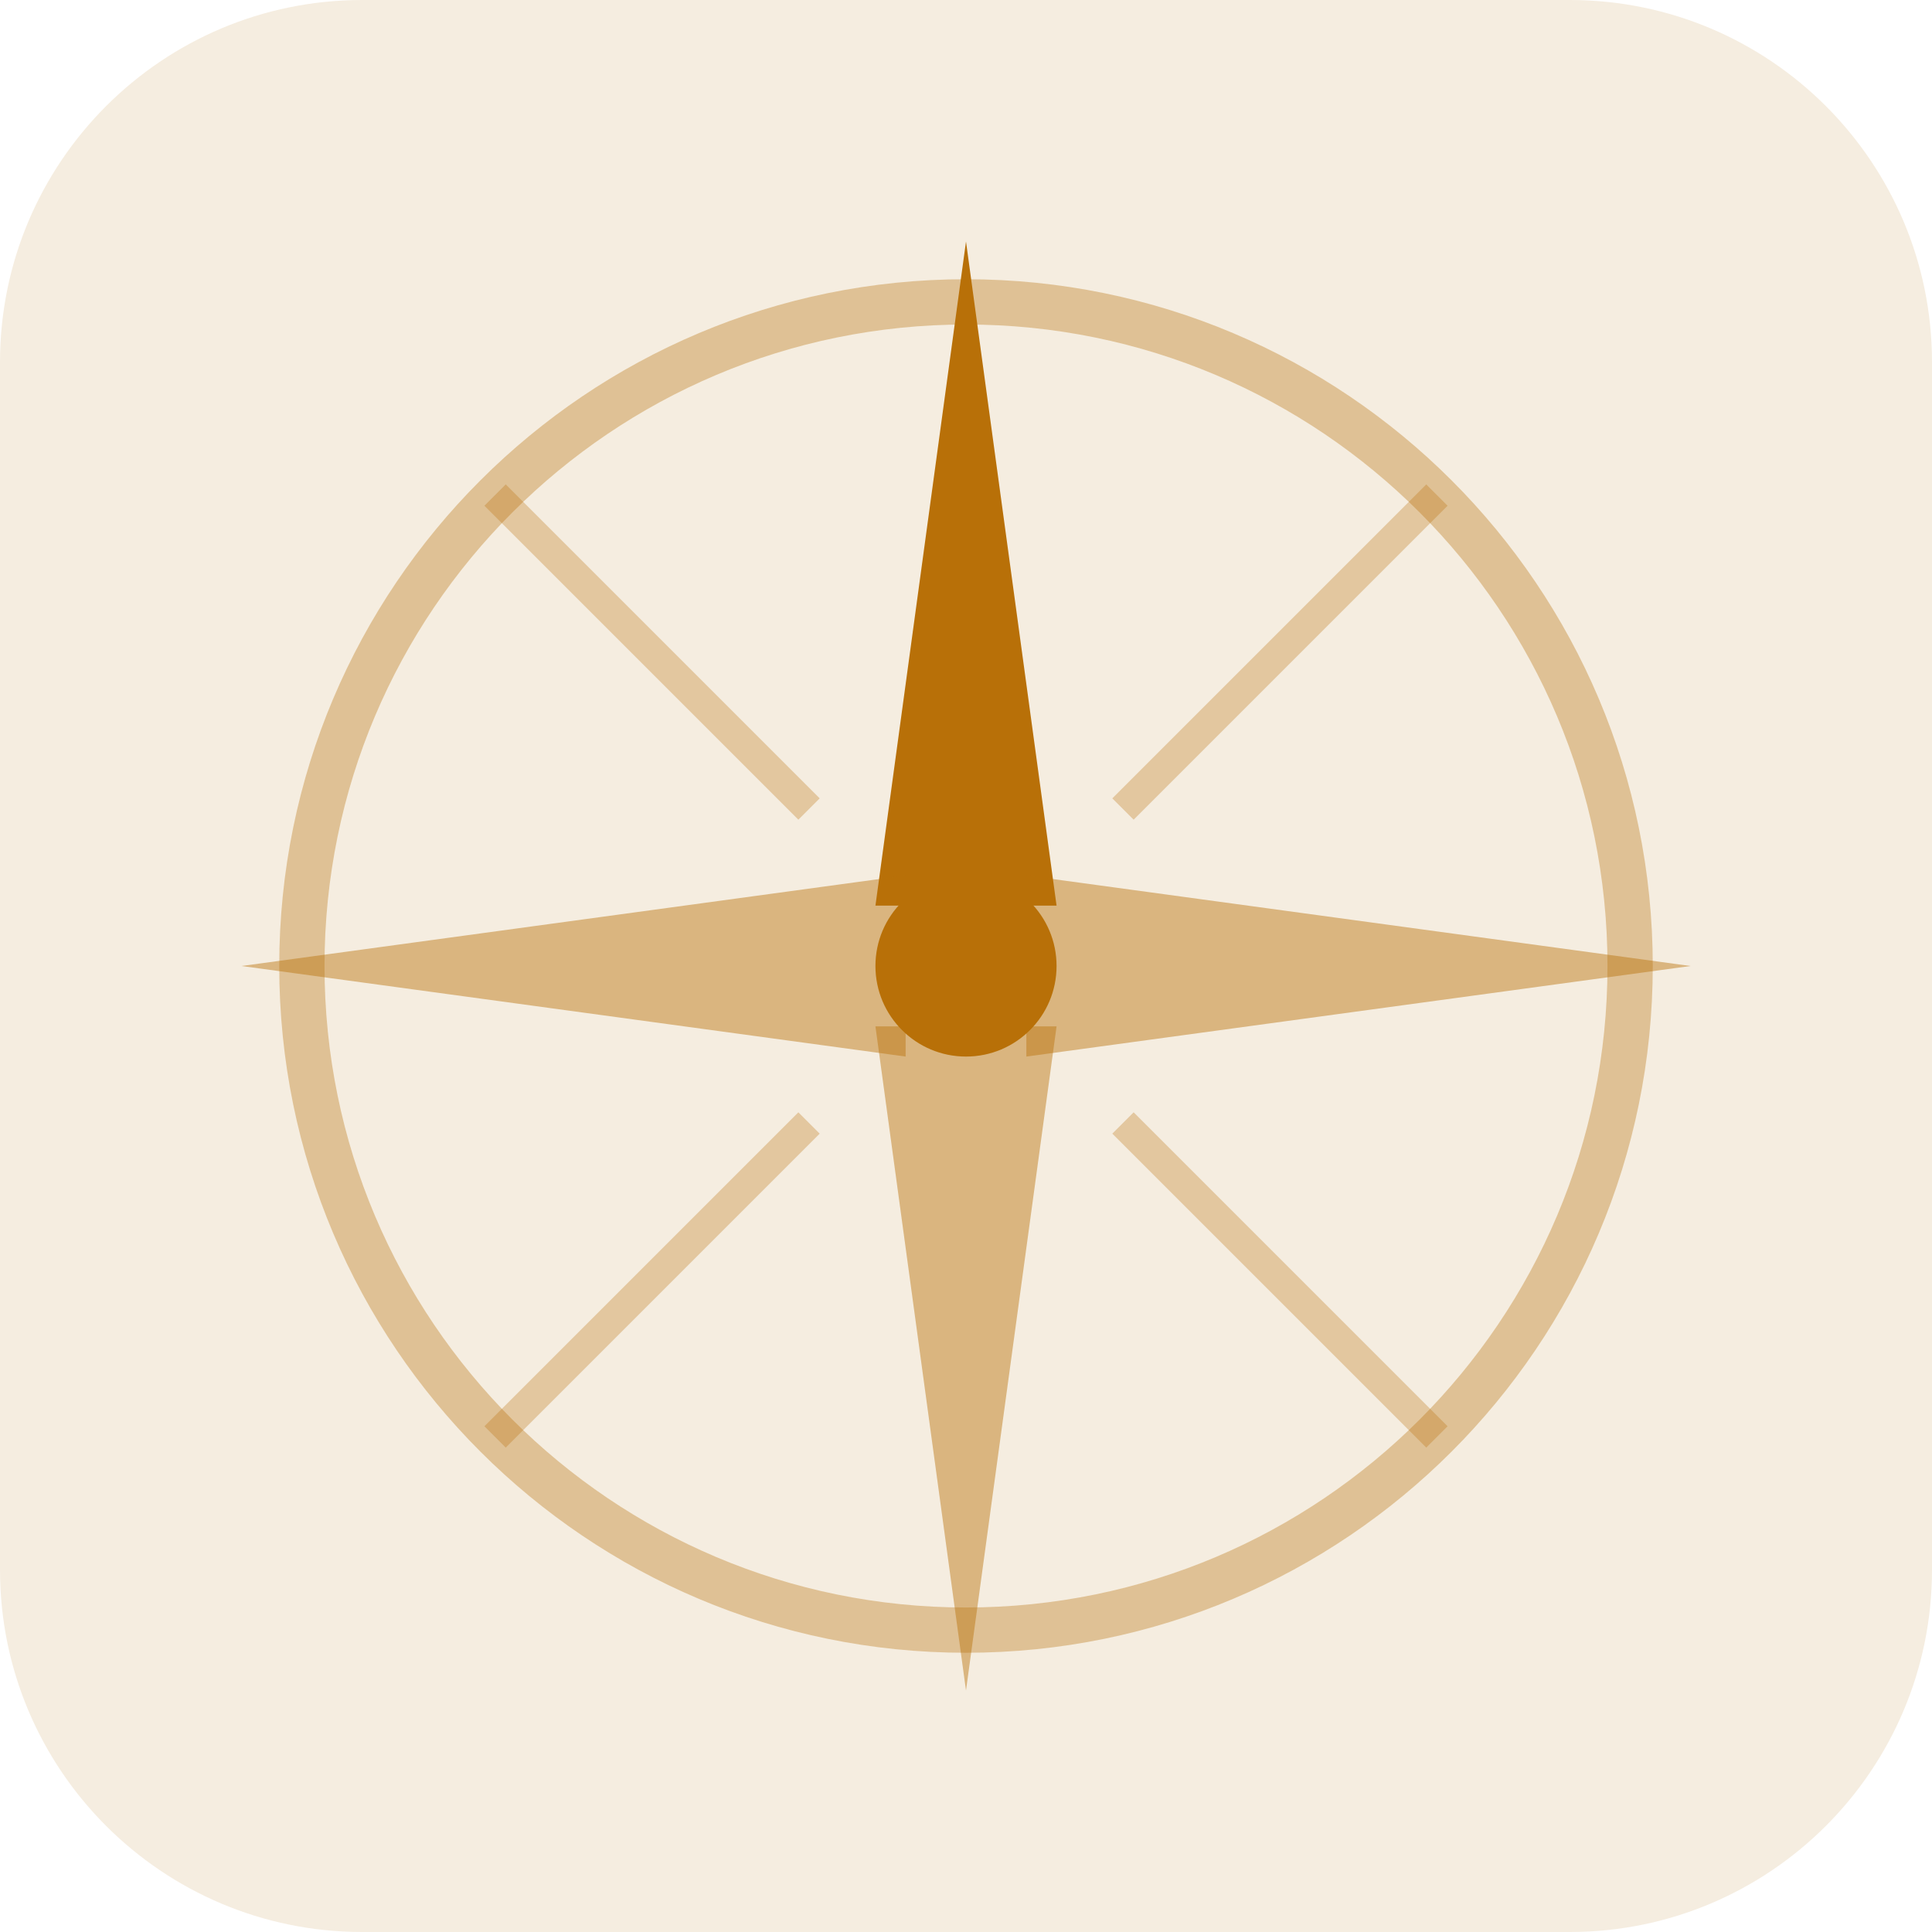
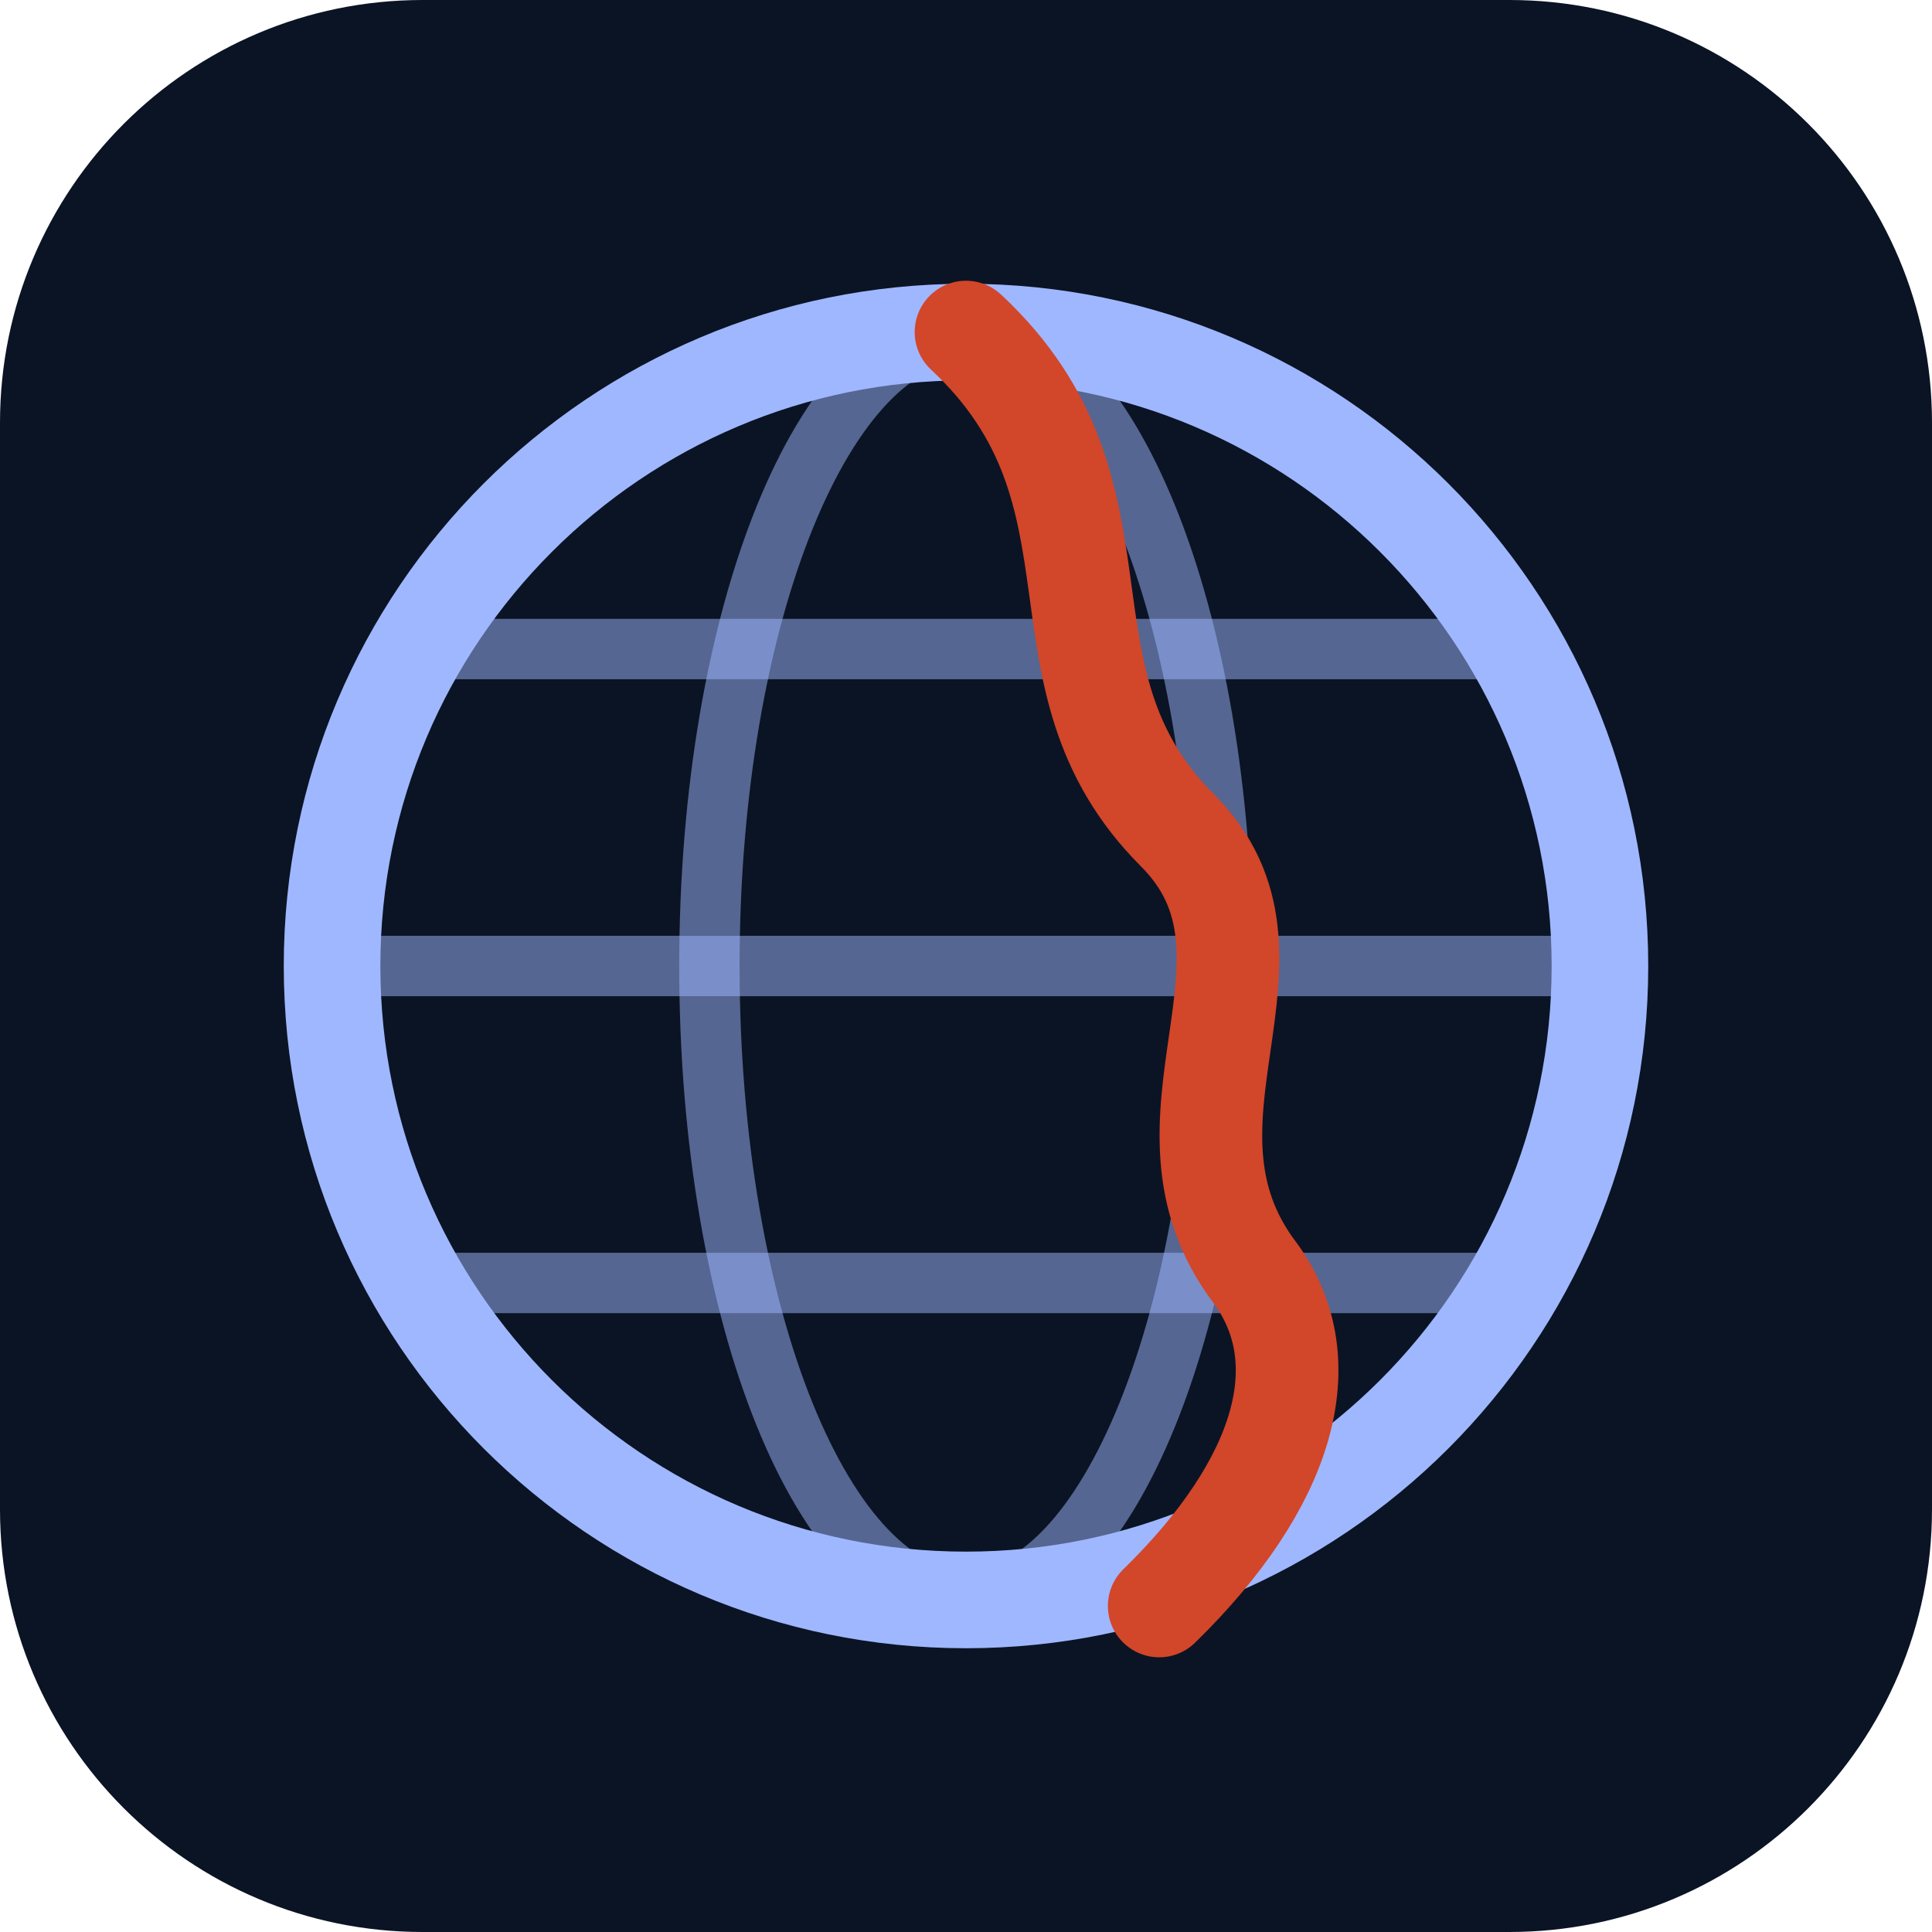
<svg xmlns="http://www.w3.org/2000/svg" viewBox="0 0 64 64" fill="none">
-   <rect width="64" height="64" rx="12" fill="#f5ede0" />
-   <circle cx="32" cy="32" r="22" stroke="#b87008" stroke-width="1.5" fill="none" opacity="0.35" />
-   <circle cx="32" cy="32" r="3" fill="#b87008" />
-   <polygon points="32,8 29,30 35,30" fill="#b87008" />
-   <polygon points="32,56 29,34 35,34" fill="#b87008" opacity="0.45" />
-   <polygon points="56,32 34,29 34,35" fill="#b87008" opacity="0.45" />
-   <polygon points="8,32 30,29 30,35" fill="#b87008" opacity="0.45" />
-   <line x1="47.6" y1="16.4" x2="37.2" y2="26.8" stroke="#b87008" stroke-width="1" opacity="0.3" />
-   <line x1="16.4" y1="16.4" x2="26.8" y2="26.8" stroke="#b87008" stroke-width="1" opacity="0.3" />
-   <line x1="47.6" y1="47.6" x2="37.2" y2="37.2" stroke="#b87008" stroke-width="1" opacity="0.3" />
-   <line x1="16.4" y1="47.6" x2="26.8" y2="37.2" stroke="#b87008" stroke-width="1" opacity="0.3" />
+   <rect width="64" height="64" rx="14" fill="#0b1424" />
+   <g stroke="#9fb7ff" fill="none" stroke-linecap="round">
+     <circle cx="32" cy="32" r="21" stroke-width="3.2" />
+     <ellipse cx="32" cy="32" rx="8.5" ry="21" stroke-width="2" opacity="0.5" />
+     <path d="M11 32h42M14.5 21.5h35M14.5 42.5h35" stroke-width="2" opacity="0.5" />
+   </g>
+   <path d="M32 11c5.8 5.4 1.9 11.4 7 16.5 4.2 4.2-1.3 9.6 2.6 14.7 2.1 2.9 1 6.9-3.2 11" stroke="#d2462a" stroke-width="3.4" stroke-linecap="round" fill="none" />
</svg>
